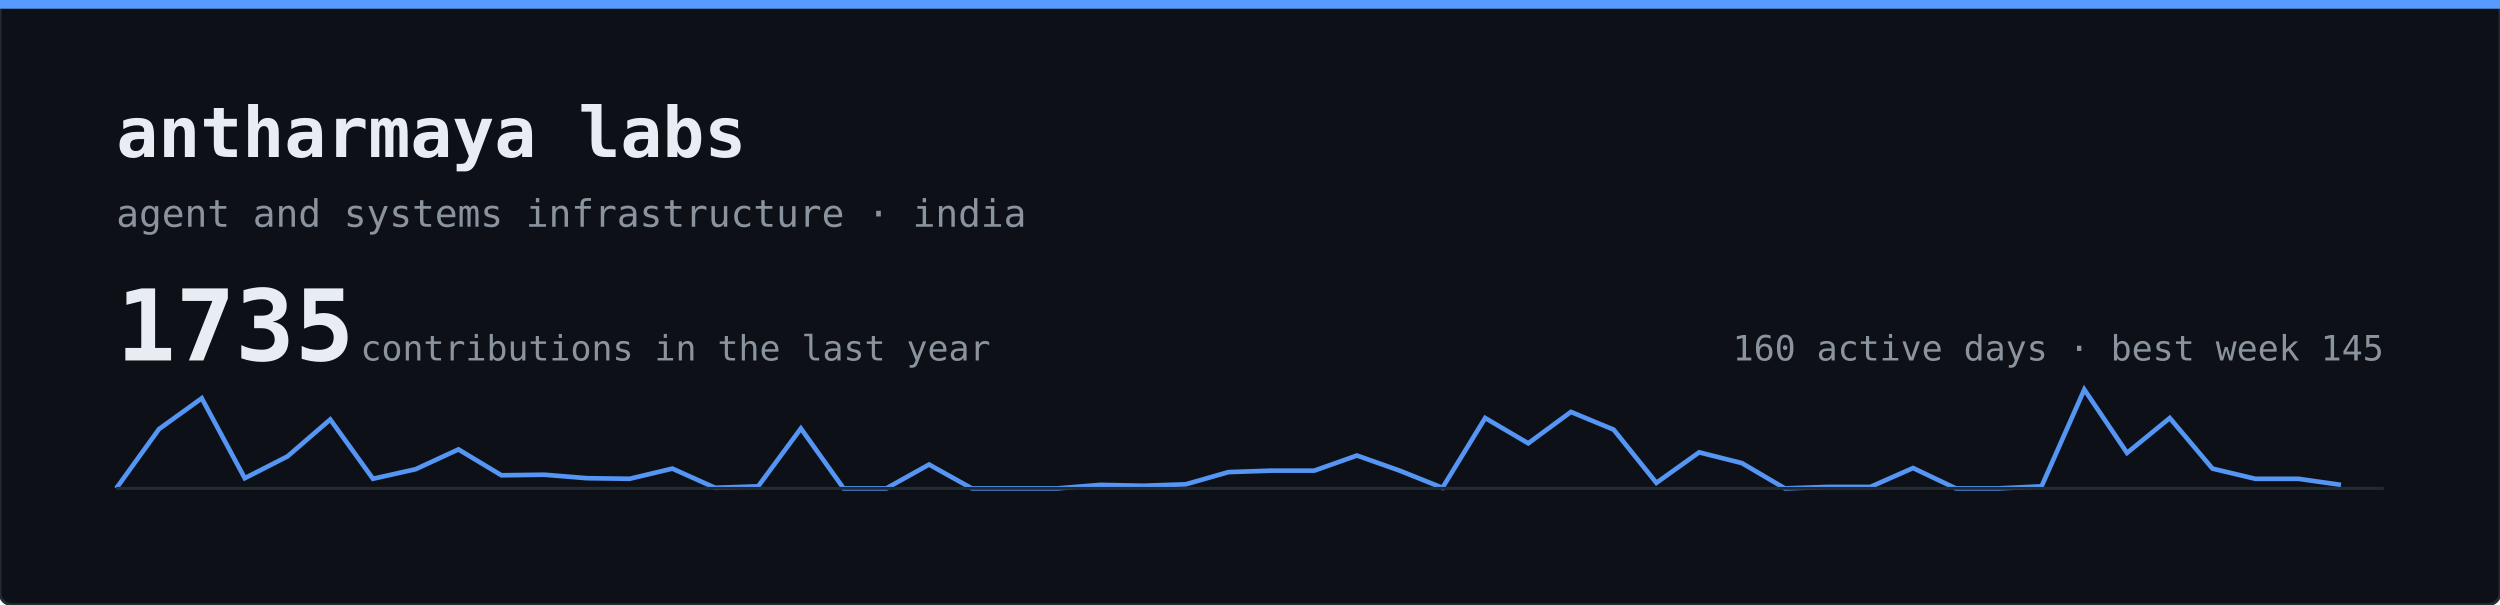
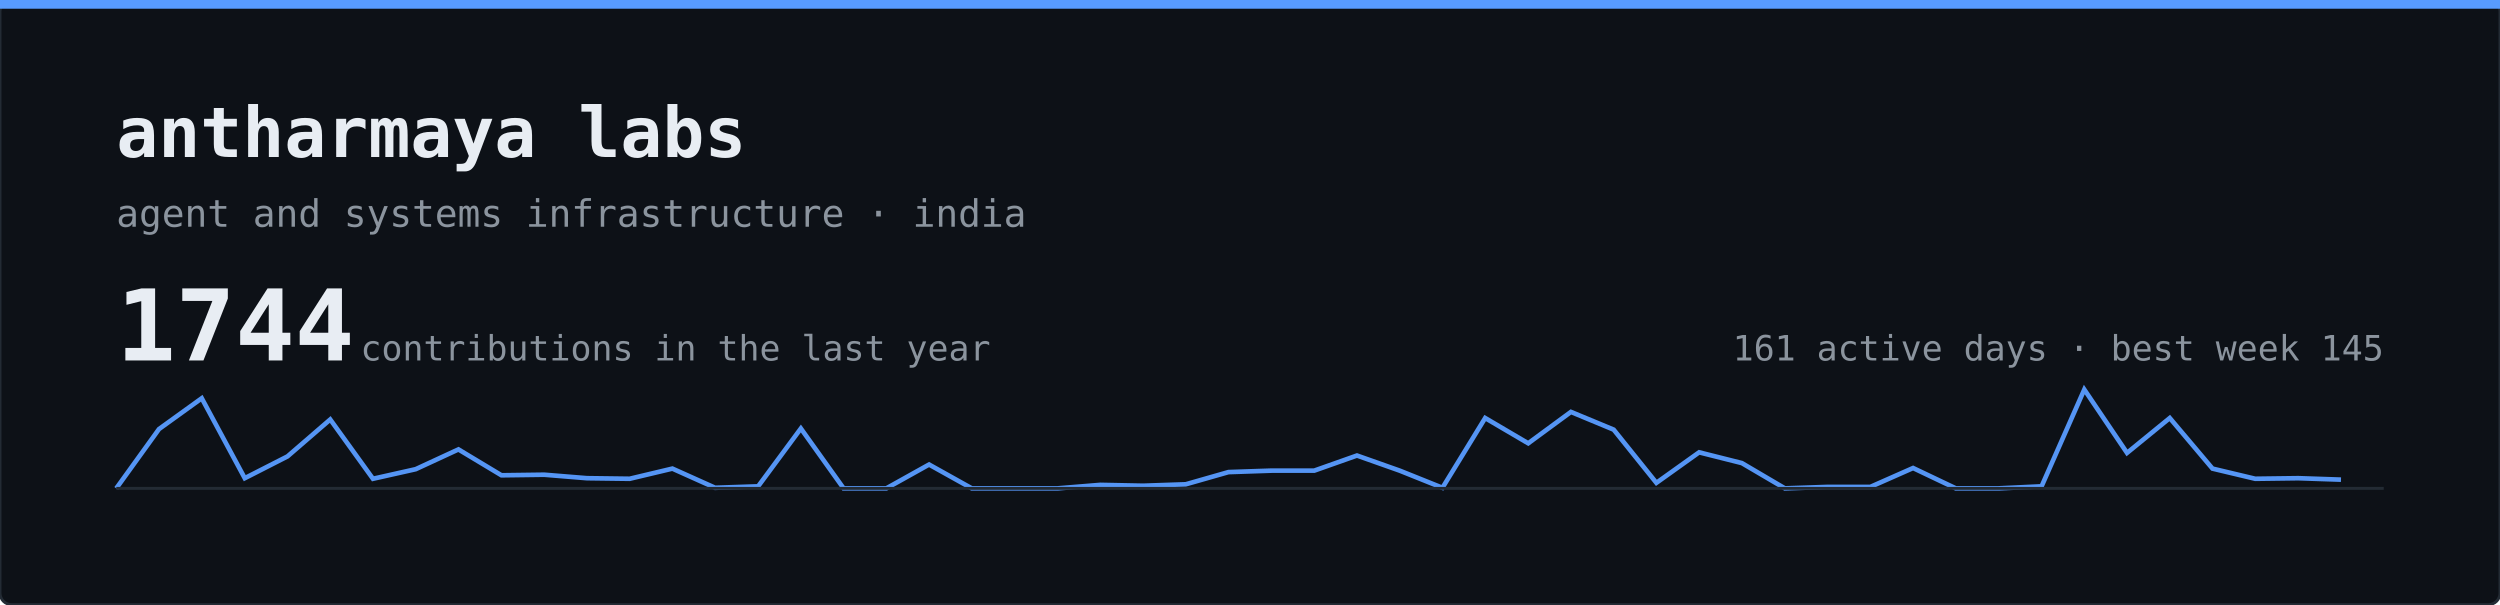
- <svg xmlns="http://www.w3.org/2000/svg" width="860" height="208" viewBox="0 0 860 208" role="img" aria-label="antharmaya labs. 1735 contributions in the last year.">
+ <svg xmlns="http://www.w3.org/2000/svg" width="860" height="208" viewBox="0 0 860 208" role="img" aria-label="antharmaya labs. 1744 contributions in the last year.">
  <rect width="860" height="208" rx="4" fill="#0d1117" stroke="#232b34" stroke-width="1" />
  <rect width="860" height="3" fill="#589bff" />
  <text x="40" y="54" font-family="ui-monospace,SFMono-Regular,'SF Mono','JetBrains Mono',Menlo,Consolas,'DejaVu Sans Mono',monospace" font-size="24" font-weight="700" fill="#e8edf3">antharmaya labs</text>
  <text x="40" y="78" font-family="ui-monospace,SFMono-Regular,'SF Mono','JetBrains Mono',Menlo,Consolas,'DejaVu Sans Mono',monospace" font-size="13" fill="#8b949e">agent and systems infrastructure · india</text>
-   <text x="40" y="124" font-family="ui-monospace,SFMono-Regular,'SF Mono','JetBrains Mono',Menlo,Consolas,'DejaVu Sans Mono',monospace" font-size="34" font-weight="700" fill="#e8edf3">1735</text>
+   <text x="40" y="124" font-family="ui-monospace,SFMono-Regular,'SF Mono','JetBrains Mono',Menlo,Consolas,'DejaVu Sans Mono',monospace" font-size="34" font-weight="700" fill="#e8edf3">1744</text>
  <text x="124" y="124" font-family="ui-monospace,SFMono-Regular,'SF Mono','JetBrains Mono',Menlo,Consolas,'DejaVu Sans Mono',monospace" font-size="12" fill="#8b949e">contributions in the last year</text>
-   <text x="820" y="124" font-family="ui-monospace,SFMono-Regular,'SF Mono','JetBrains Mono',Menlo,Consolas,'DejaVu Sans Mono',monospace" font-size="12" fill="#8b949e" text-anchor="end">160 active days  ·  best week 145</text>
-   <polyline points="40.0,168.0 54.7,147.6 69.4,137.0 84.2,164.5 98.9,157.0 113.6,144.3 128.3,164.7 143.0,161.4 157.7,154.6 172.5,163.5 187.2,163.3 201.9,164.5 216.6,164.7 231.3,161.2 246.0,167.8 260.8,167.3 275.5,147.4 290.2,168.0 304.9,168.0 319.6,159.8 334.3,168.0 349.1,168.0 363.8,168.0 378.5,166.8 393.2,167.1 407.9,166.6 422.6,162.4 437.4,161.9 452.1,161.9 466.8,156.7 481.5,161.9 496.2,167.8 510.9,143.8 525.7,152.5 540.4,141.7 555.1,147.8 569.8,166.1 584.5,155.6 599.2,159.3 614.0,168.0 628.7,167.5 643.4,167.5 658.1,161.0 672.8,168.0 687.5,168.0 702.3,167.3 717.0,134.0 731.7,155.8 746.4,143.8 761.1,161.2 775.8,164.7 790.6,164.7 805.3,166.8" fill="none" stroke="#589bff" stroke-width="1.6" opacity="0.95" />
+   <text x="820" y="124" font-family="ui-monospace,SFMono-Regular,'SF Mono','JetBrains Mono',Menlo,Consolas,'DejaVu Sans Mono',monospace" font-size="12" fill="#8b949e" text-anchor="end">161 active days  ·  best week 145</text>
+   <polyline points="40.0,168.0 54.7,147.6 69.4,137.0 84.2,164.5 98.9,157.0 113.6,144.3 128.3,164.7 143.0,161.4 157.7,154.6 172.5,163.5 187.2,163.3 201.9,164.5 216.6,164.7 231.3,161.2 246.0,167.8 260.8,167.3 275.5,147.4 290.2,168.0 304.9,168.0 319.6,159.8 334.3,168.0 349.1,168.0 363.8,168.0 378.5,166.8 393.2,167.1 407.9,166.6 422.6,162.4 437.4,161.9 452.1,161.9 466.8,156.7 481.5,161.9 496.2,167.8 510.9,143.8 525.7,152.5 540.4,141.7 555.1,147.8 569.8,166.1 584.5,155.6 599.2,159.3 614.0,168.0 628.7,167.5 643.4,167.5 658.1,161.0 672.8,168.0 687.5,168.0 702.3,167.3 717.0,134.0 731.7,155.8 746.4,143.8 761.1,161.2 775.8,164.7 790.6,164.5 805.3,165.0" fill="none" stroke="#589bff" stroke-width="1.6" opacity="0.95" />
  <line x1="40" y1="168" x2="820" y2="168" stroke="#232b34" stroke-width="1" />
</svg>
